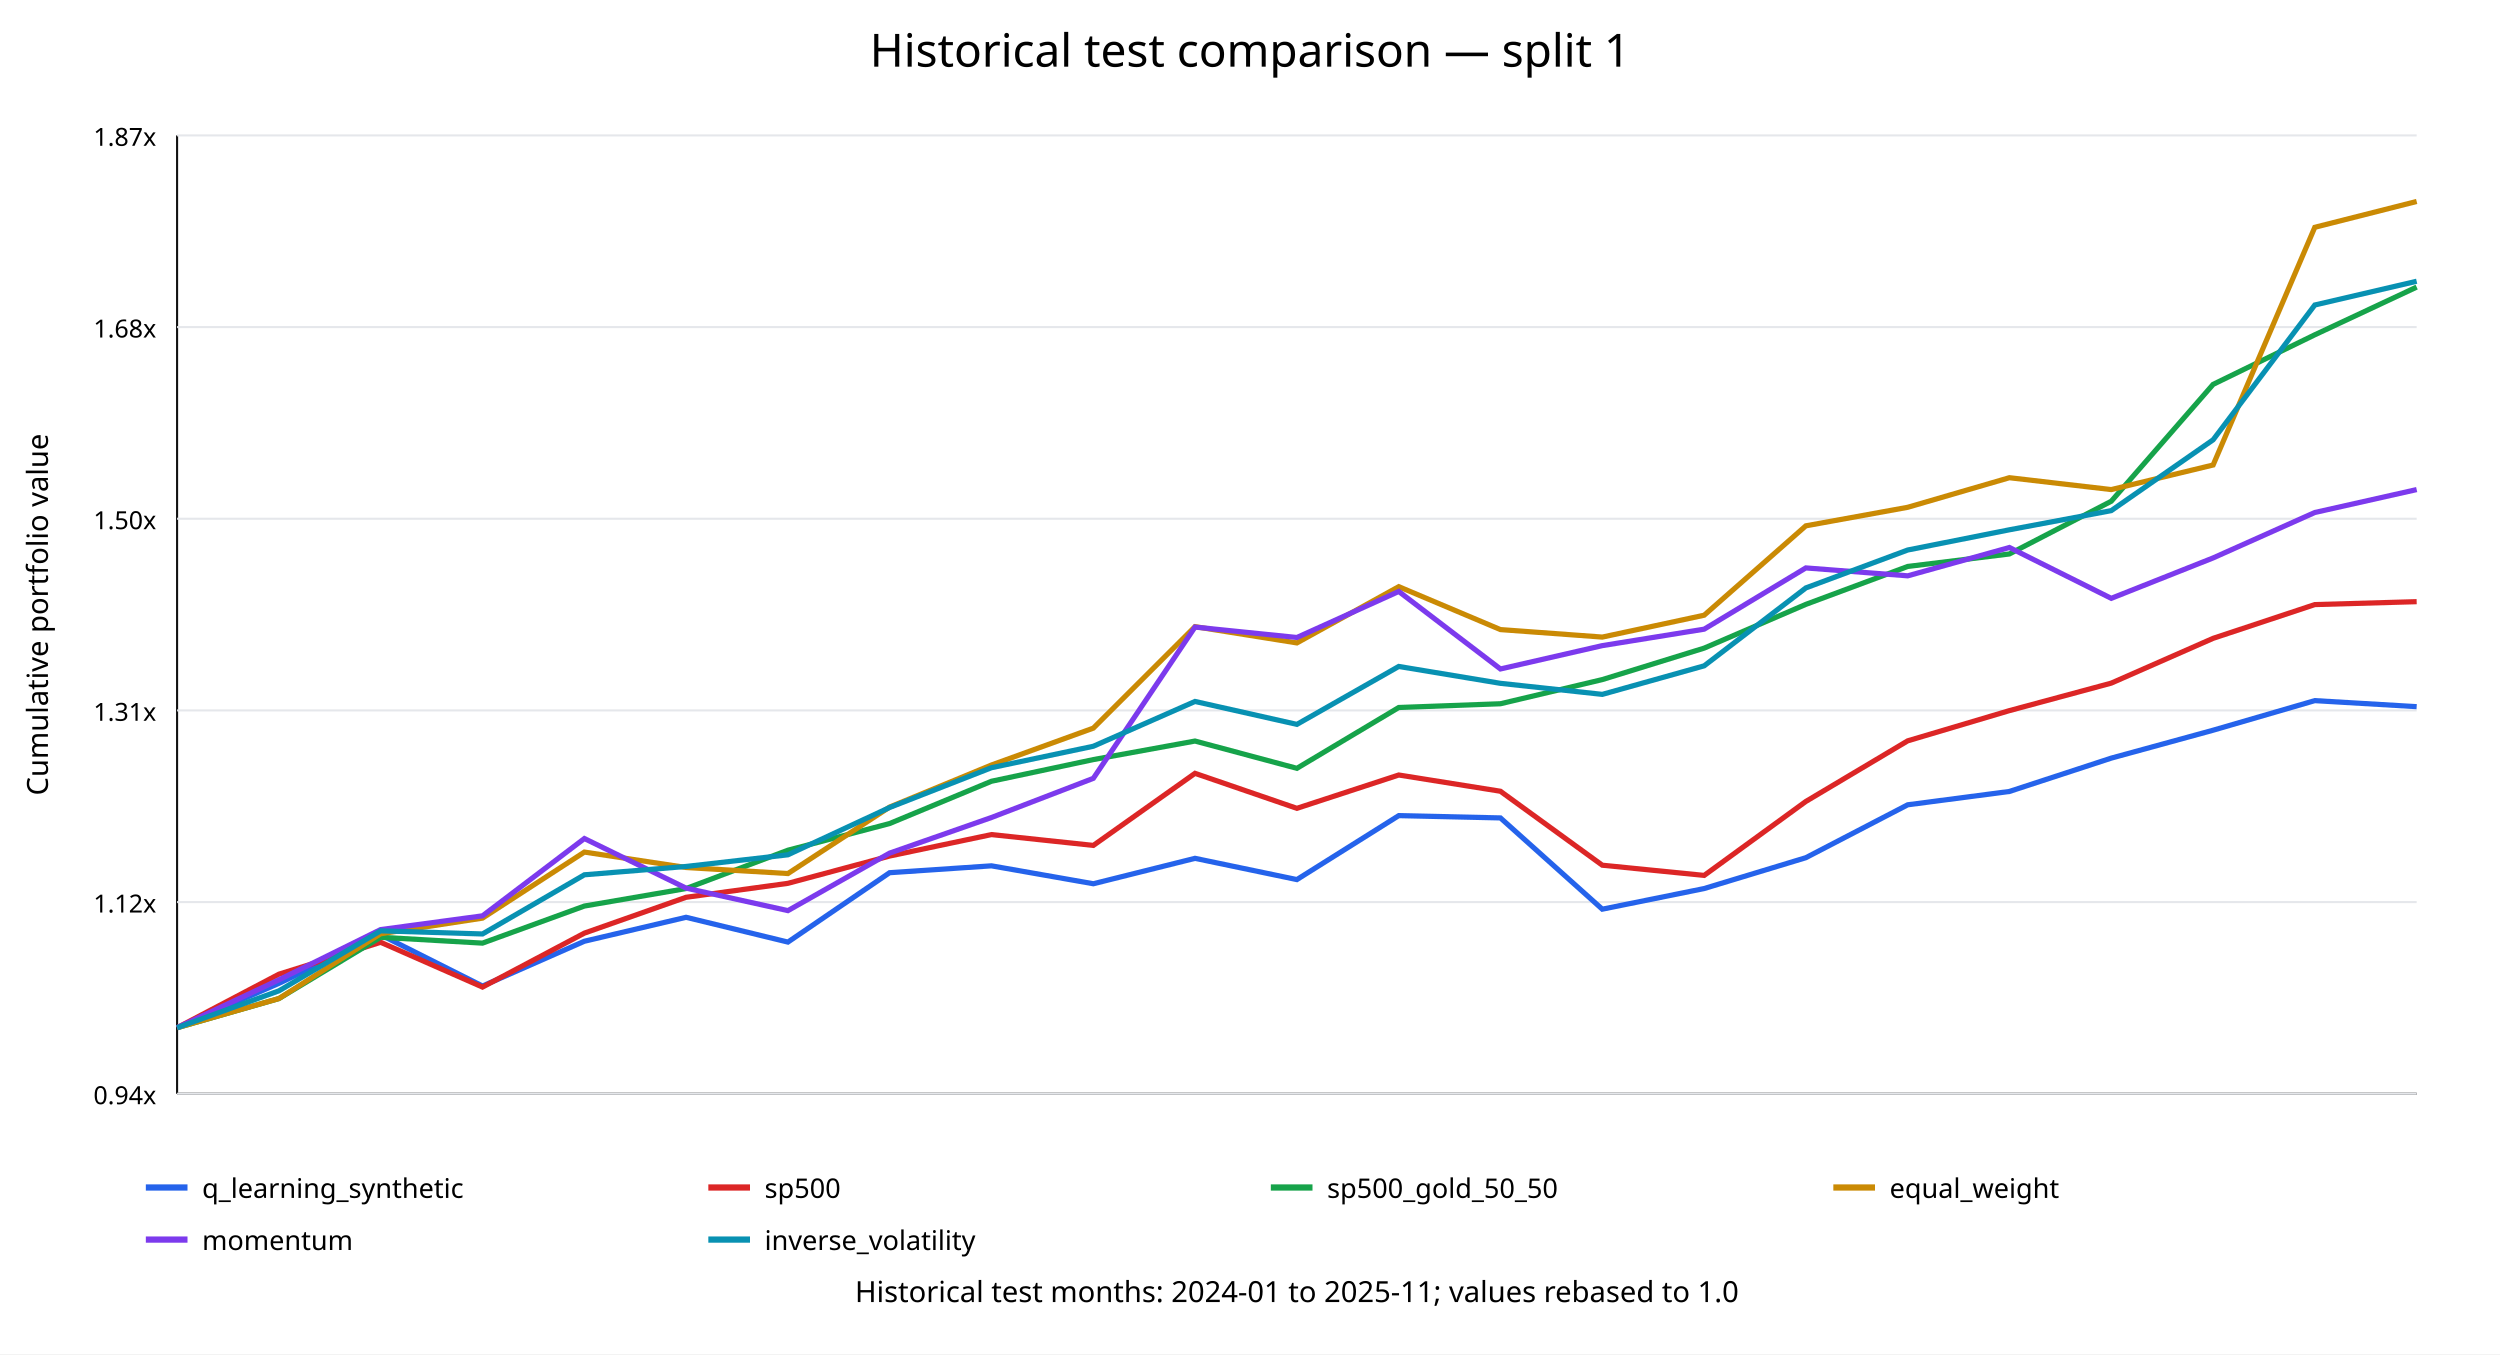
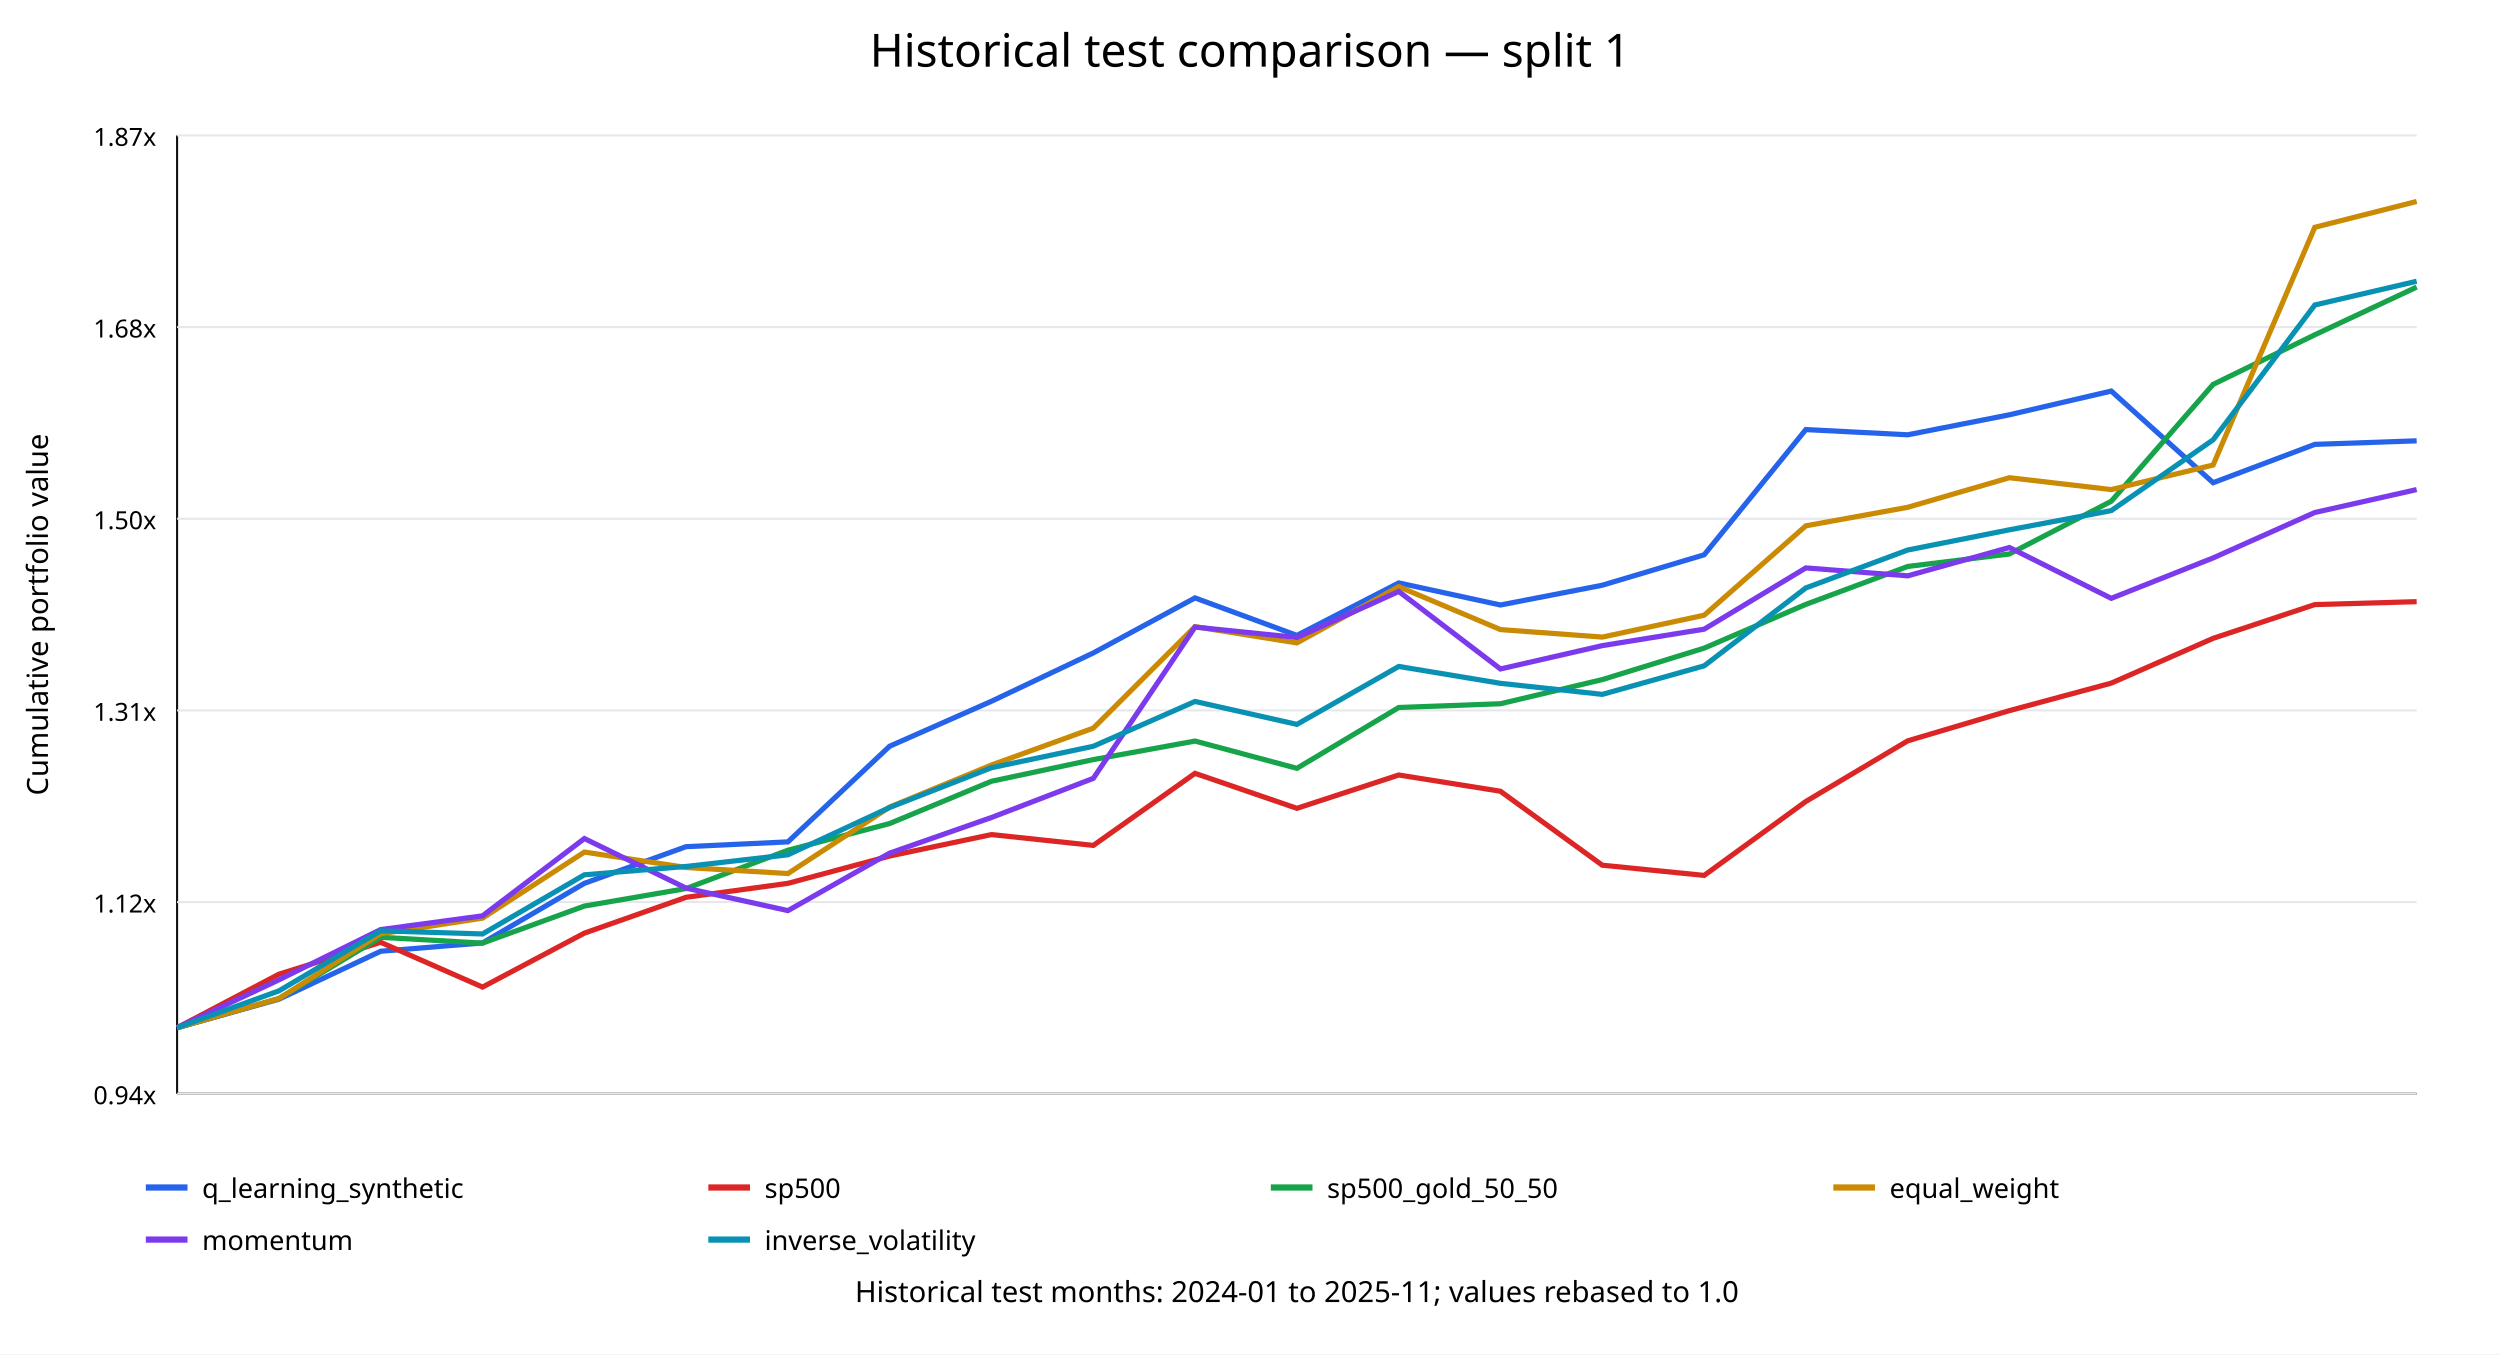
<svg xmlns="http://www.w3.org/2000/svg" width="1200" height="650" viewBox="0 0 1200 650">
  <rect width="100%" height="100%" fill="white" />
  <text x="600" y="32" text-anchor="middle" font-family="sans-serif" font-size="22">Historical test comparison — split 1</text>
  <line x1="85" y1="65" x2="85" y2="525" stroke="#111" />
  <line x1="85" y1="525" x2="1160" y2="525" stroke="#111" />
  <line x1="85" y1="65.0" x2="1160" y2="65.0" stroke="#e5e7eb" />
  <text x="75" y="70.0" text-anchor="end" font-family="sans-serif" font-size="12">1.87x</text>
  <line x1="85" y1="157.0" x2="1160" y2="157.0" stroke="#e5e7eb" />
  <text x="75" y="162.0" text-anchor="end" font-family="sans-serif" font-size="12">1.68x</text>
  <line x1="85" y1="249.0" x2="1160" y2="249.0" stroke="#e5e7eb" />
  <text x="75" y="254.0" text-anchor="end" font-family="sans-serif" font-size="12">1.50x</text>
  <line x1="85" y1="341.0" x2="1160" y2="341.0" stroke="#e5e7eb" />
  <text x="75" y="346.0" text-anchor="end" font-family="sans-serif" font-size="12">1.31x</text>
  <line x1="85" y1="433.0" x2="1160" y2="433.0" stroke="#e5e7eb" />
  <text x="75" y="438.0" text-anchor="end" font-family="sans-serif" font-size="12">1.12x</text>
  <line x1="85" y1="525.0" x2="1160" y2="525.0" stroke="#e5e7eb" />
  <text x="75" y="530.0" text-anchor="end" font-family="sans-serif" font-size="12">0.94x</text>
-   <polyline points="85.0,493.3 133.9,472.0 182.7,448.7 231.6,473.3 280.5,451.8 329.3,440.3 378.2,452.2 427.0,418.9 475.9,415.6 524.8,424.2 573.6,412.0 622.5,422.2 671.4,391.5 720.2,392.6 769.1,436.4 818.0,426.5 866.8,411.7 915.7,386.3 964.5,379.9 1013.4,363.9 1062.3,350.5 1111.1,336.3 1160.0,339.2" fill="none" stroke="#2563eb" stroke-width="2.5" />
+   <polyline points="85.0,493.3 133.9,479.6 182.7,456.6 231.6,452.6 280.5,424.0 329.3,406.4 378.2,404.1 427.0,358.2 475.9,336.6 524.8,313.4 573.6,287.0 622.5,305.0 671.4,279.8 720.2,290.4 769.1,280.9 818.0,266.3 866.8,206.2 915.7,208.7 964.5,199.1 1013.4,187.7 1062.3,231.7 1111.1,213.3 1160.0,211.6" fill="none" stroke="#2563eb" stroke-width="2.5" />
  <line x1="70" y1="570" x2="90" y2="570" stroke="#2563eb" stroke-width="3" />
  <text x="97" y="575" font-family="sans-serif" font-size="13">q_learning_synthetic</text>
  <polyline points="85.0,493.3 133.9,467.6 182.7,452.3 231.6,473.8 280.5,447.9 329.3,430.7 378.2,424.0 427.0,410.9 475.9,400.6 524.8,405.8 573.6,371.2 622.5,388.0 671.4,372.0 720.2,379.8 769.1,415.3 818.0,420.2 866.8,384.7 915.7,355.6 964.5,341.1 1013.4,327.9 1062.3,306.4 1111.1,290.2 1160.0,288.8" fill="none" stroke="#dc2626" stroke-width="2.5" />
  <line x1="340" y1="570" x2="360" y2="570" stroke="#dc2626" stroke-width="3" />
  <text x="367" y="575" font-family="sans-serif" font-size="13">sp500</text>
  <polyline points="85.0,493.3 133.9,479.3 182.7,449.9 231.6,452.7 280.5,434.9 329.3,426.5 378.2,408.1 427.0,395.3 475.9,375.0 524.8,364.6 573.6,355.7 622.5,368.8 671.4,339.6 720.2,337.8 769.1,326.2 818.0,311.1 866.8,290.1 915.7,271.9 964.5,265.9 1013.4,240.6 1062.3,184.5 1111.1,160.7 1160.0,137.8" fill="none" stroke="#16a34a" stroke-width="2.5" />
  <line x1="610" y1="570" x2="630" y2="570" stroke="#16a34a" stroke-width="3" />
  <text x="637" y="575" font-family="sans-serif" font-size="13">sp500_gold_50_50</text>
  <polyline points="85.0,493.3 133.9,479.3 182.7,448.2 231.6,440.7 280.5,409.0 329.3,416.4 378.2,419.3 427.0,387.4 475.9,367.2 524.8,349.5 573.6,300.8 622.5,308.6 671.4,281.6 720.2,302.2 769.1,305.8 818.0,295.3 866.8,252.4 915.7,243.5 964.5,229.3 1013.4,235.0 1062.3,223.2 1111.1,109.1 1160.0,96.7" fill="none" stroke="#ca8a04" stroke-width="2.5" />
  <line x1="880" y1="570" x2="900" y2="570" stroke="#ca8a04" stroke-width="3" />
  <text x="907" y="575" font-family="sans-serif" font-size="13">equal_weight</text>
  <polyline points="85.0,493.3 133.9,470.3 182.7,446.2 231.6,439.6 280.5,402.5 329.3,426.3 378.2,437.1 427.0,409.5 475.9,392.4 524.8,373.6 573.6,301.0 622.5,306.0 671.4,283.9 720.2,321.1 769.1,309.9 818.0,302.0 866.8,272.6 915.7,276.4 964.5,262.8 1013.4,287.2 1062.3,267.8 1111.1,246.0 1160.0,235.0" fill="none" stroke="#7c3aed" stroke-width="2.5" />
  <line x1="70" y1="595" x2="90" y2="595" stroke="#7c3aed" stroke-width="3" />
  <text x="97" y="600" font-family="sans-serif" font-size="13">momentum</text>
  <polyline points="85.0,493.3 133.9,475.6 182.7,446.8 231.6,448.3 280.5,419.9 329.3,415.9 378.2,410.3 427.0,387.6 475.9,368.5 524.8,358.2 573.6,336.7 622.5,347.7 671.4,319.9 720.2,328.0 769.1,333.3 818.0,319.6 866.8,282.2 915.7,264.0 964.5,254.3 1013.4,245.1 1062.3,211.1 1111.1,146.4 1160.0,135.0" fill="none" stroke="#0891b2" stroke-width="2.5" />
  <line x1="340" y1="595" x2="360" y2="595" stroke="#0891b2" stroke-width="3" />
  <text x="367" y="600" font-family="sans-serif" font-size="13">inverse_volatility</text>
  <text x="622.5" y="625" text-anchor="middle" font-family="sans-serif" font-size="14">Historical test months: 2024-01 to 2025-11; values rebased to 1.0</text>
  <text x="23" y="295.0" text-anchor="middle" font-family="sans-serif" font-size="14" transform="rotate(-90 23 295.0)">Cumulative portfolio value</text>
</svg>
